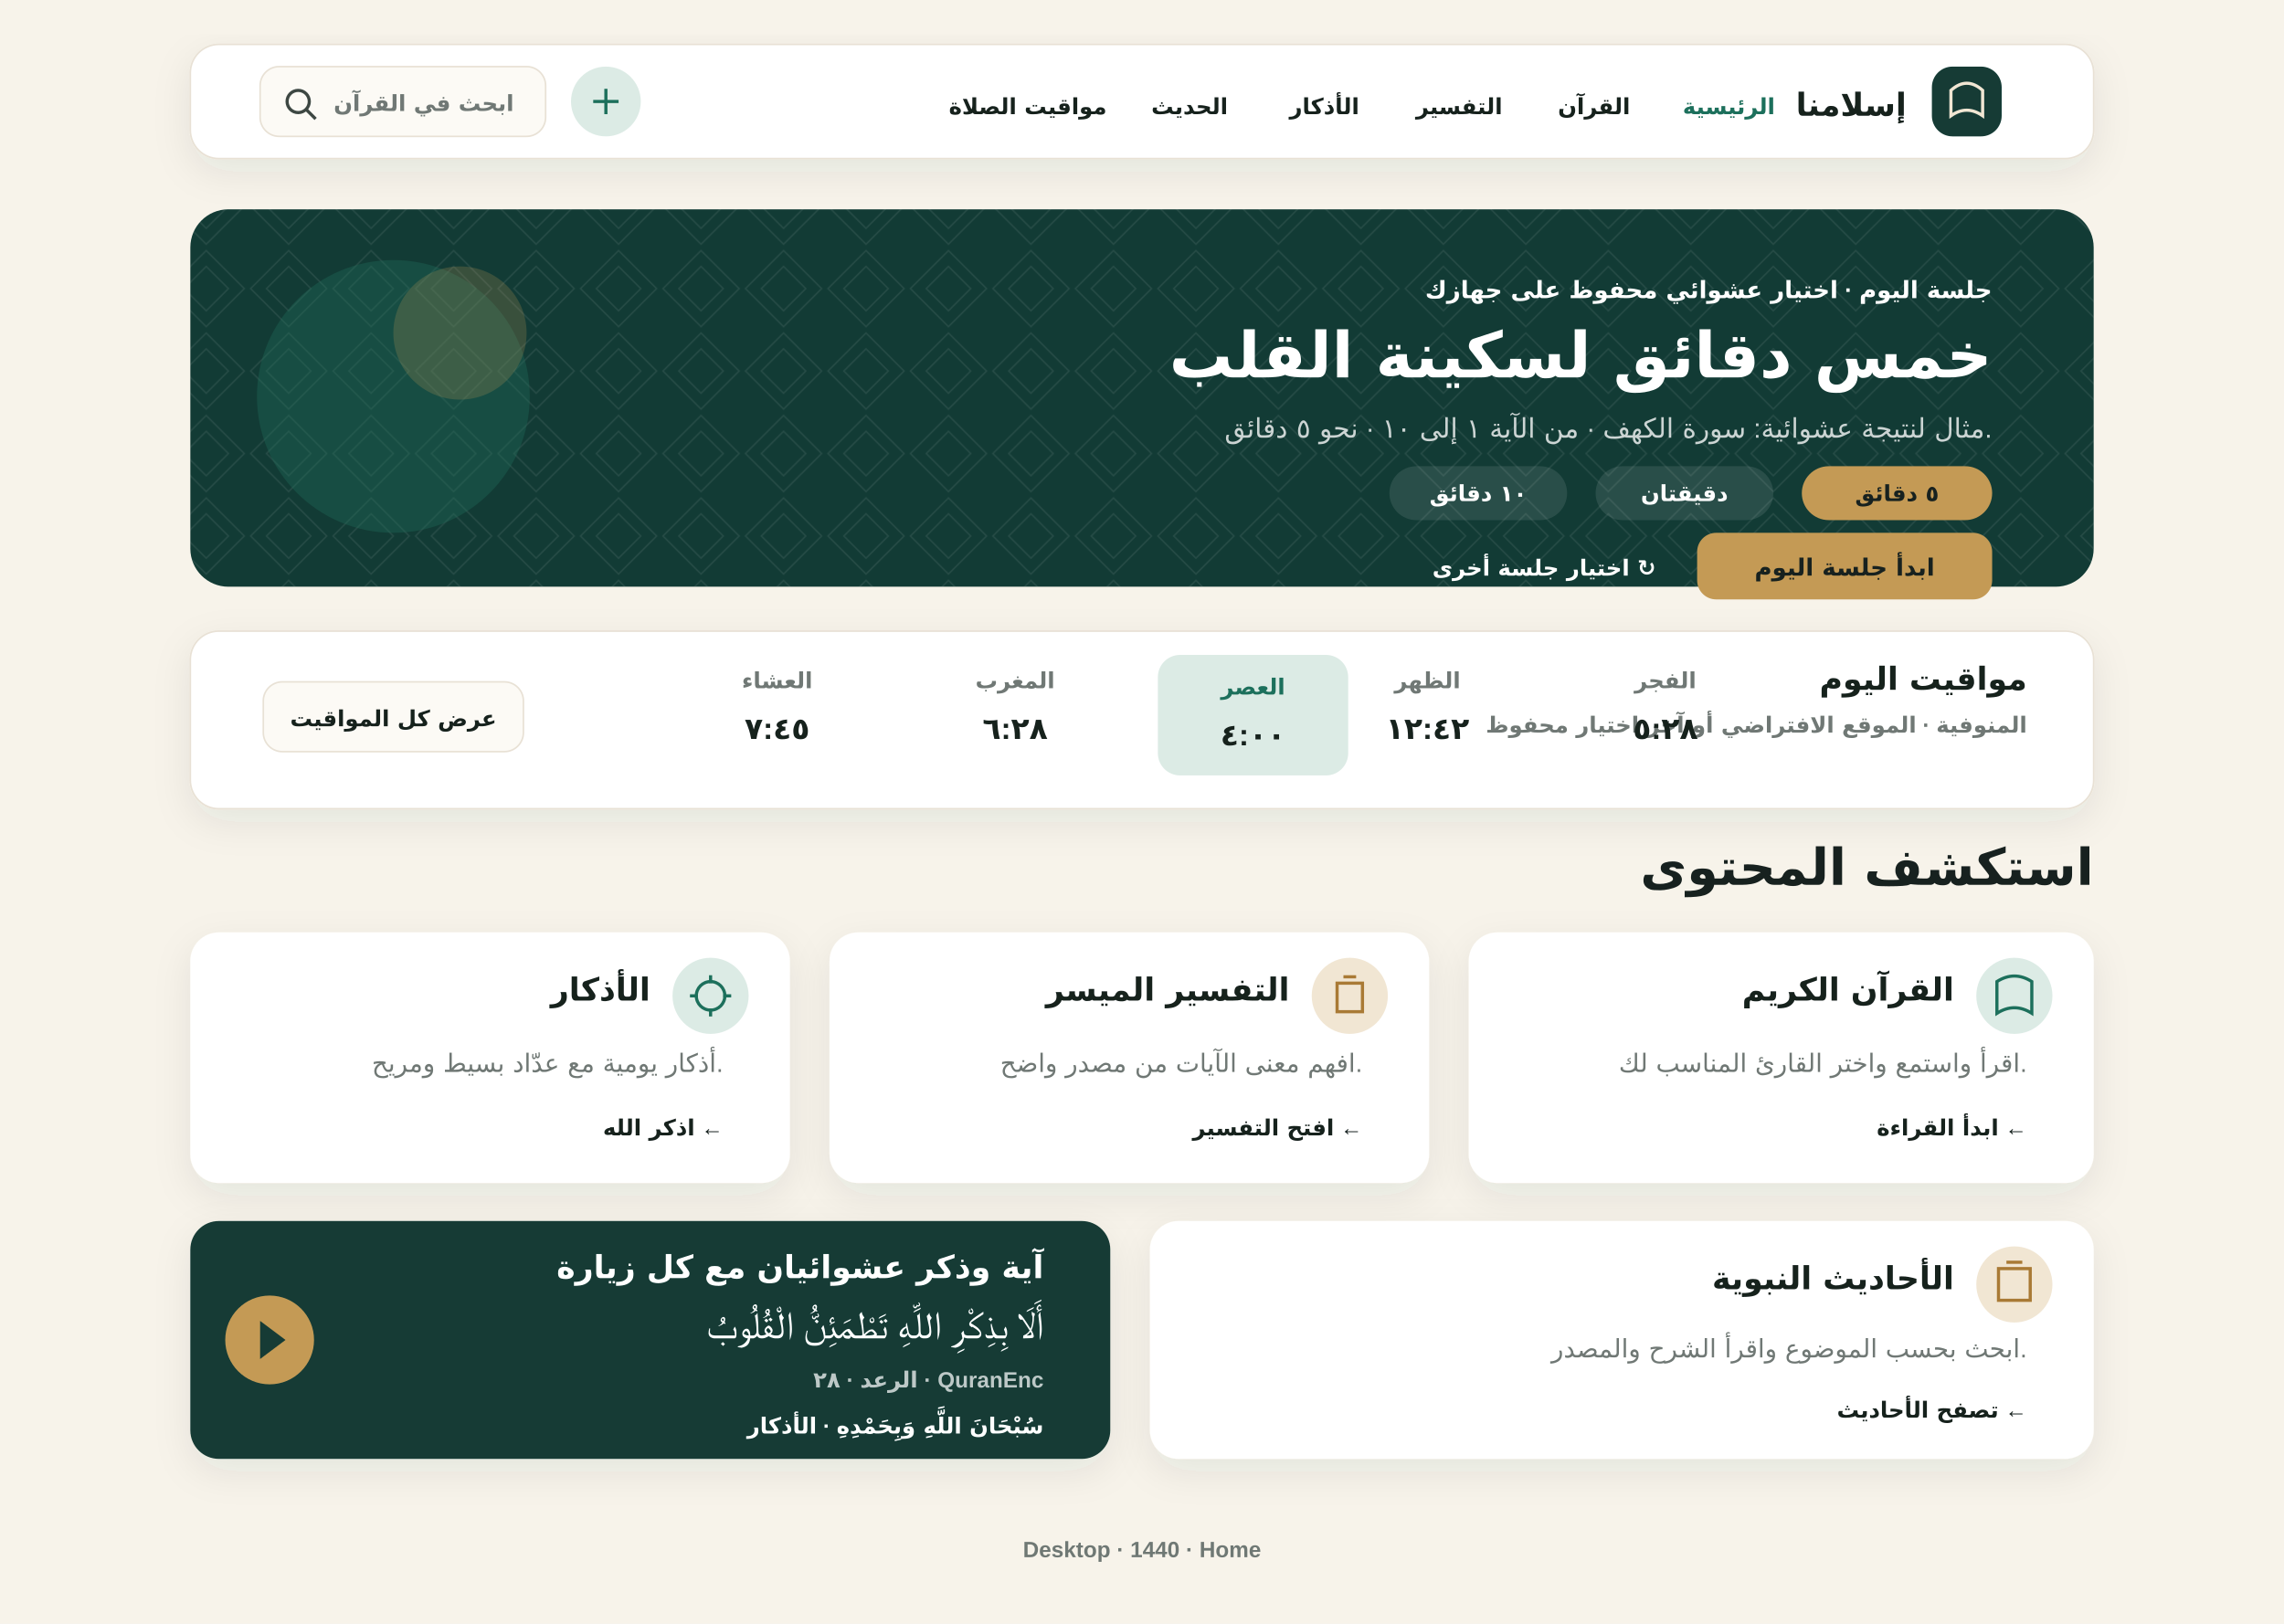
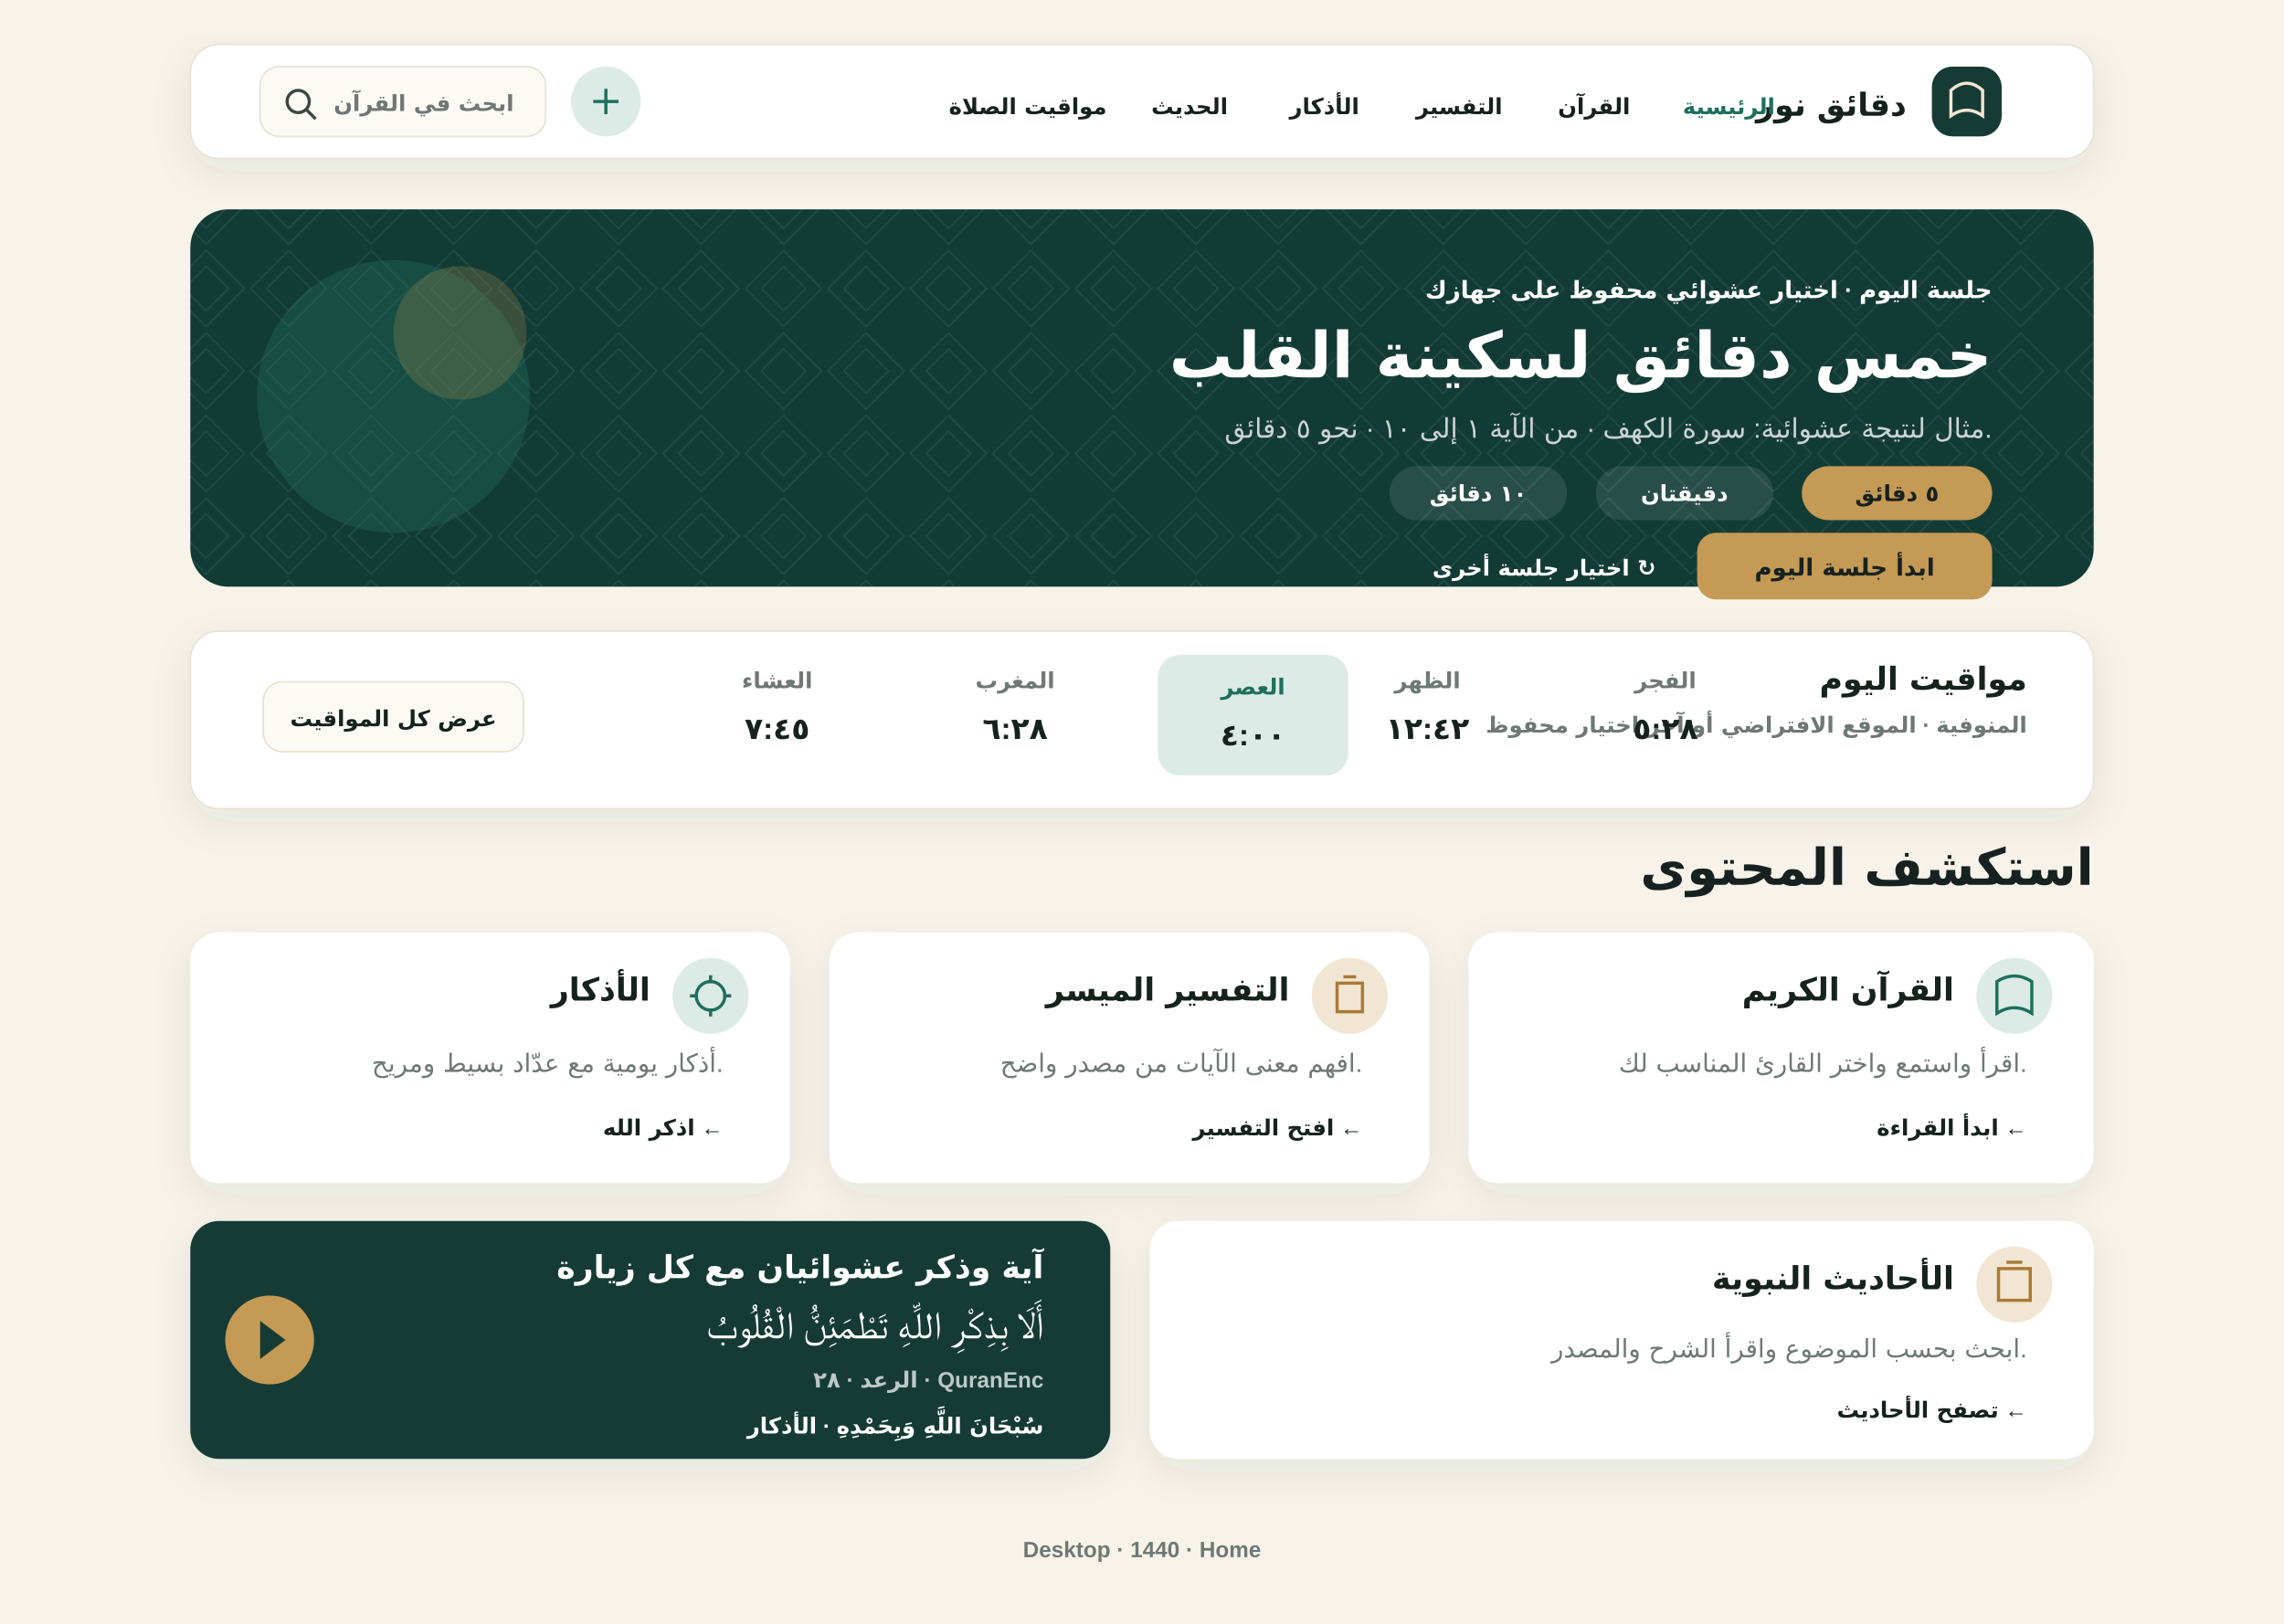
<svg xmlns="http://www.w3.org/2000/svg" width="1440" height="1024" viewBox="0 0 1440 1024">
  <defs>
    <filter id="shadow" x="-20%" y="-20%" width="140%" height="160%">
      <feDropShadow dx="0" dy="8" stdDeviation="12" flood-color="#123B35" flood-opacity=".08" />
    </filter>
    <pattern id="pattern" width="52" height="52" patternUnits="userSpaceOnUse">
      <path d="M26 2 50 26 26 50 2 26Z M26 12 40 26 26 40 12 26Z" fill="none" stroke="#fff" stroke-opacity=".08" />
    </pattern>
    <style>
      .ui{font-family:Cairo,Arial,sans-serif;fill:#17211F}.muted{fill:#6F7874}.white{fill:#fff}.quran{font-family:'Scheherazade New',serif}.label{font-size:14px;font-weight:600}.body{font-size:16px}.title{font-size:32px;font-weight:700}.card-title{font-size:20px;font-weight:700}
    </style>
  </defs>
  <rect width="1440" height="1024" fill="#F7F3EA" />
  <g id="AppHeader" filter="url(#shadow)">
    <rect x="120" y="28" width="1200" height="72" rx="18" fill="#fff" stroke="#E8E1D5" />
    <g id="Brand">
      <rect x="1218" y="42" width="44" height="44" rx="13" fill="#123B35" />
      <path d="M1230 57q10-9 20 0v16q-10-7-20 0Z" fill="none" stroke="#F1E6D3" stroke-width="2" />
-       <text x="1202" y="73" text-anchor="end" class="ui card-title">إسلامنا</text>
+       <text x="1202" y="73" text-anchor="end" class="ui card-title">دقائق نور</text>
    </g>
    <g class="ui label" text-anchor="middle">
      <text x="1090" y="72" fill="#1F6F5B">الرئيسية</text>
      <text x="1005" y="72">القرآن</text>
      <text x="920" y="72">التفسير</text>
      <text x="835" y="72">الأذكار</text>
      <text x="750" y="72">الحديث</text>
      <text x="648" y="72">مواقيت الصلاة</text>
    </g>
    <rect x="164" y="42" width="180" height="44" rx="12" fill="#FCFAF5" stroke="#E8E1D5" />
    <circle cx="188" cy="64" r="7" fill="none" stroke="#3D4743" stroke-width="2" />
    <path d="m193 69 6 6" stroke="#3D4743" stroke-width="2" />
    <text x="324" y="70" text-anchor="end" class="ui label muted">ابحث في القرآن</text>
    <circle cx="382" cy="64" r="22" fill="#DCEBE5" />
    <path d="M374 64h16M382 56v16" stroke="#1F6F5B" stroke-width="2" />
  </g>
  <g id="Hero">
    <rect x="120" y="132" width="1200" height="238" rx="24" fill="#123B35" />
    <rect x="120" y="132" width="1200" height="238" rx="24" fill="url(#pattern)" />
    <circle cx="248" cy="250" r="86" fill="#1F6F5B" opacity=".35" />
    <circle cx="290" cy="210" r="42" fill="#C49A55" opacity=".22" />
    <text x="1256" y="188" text-anchor="end" class="ui white" font-size="15" font-weight="600">جلسة اليوم · اختيار عشوائي محفوظ على جهازك</text>
    <text x="1256" y="238" text-anchor="end" class="ui white" font-size="40" font-weight="700">خمس دقائق لسكينة القلب</text>
    <text x="1256" y="276" text-anchor="end" class="ui white" font-size="17" opacity=".78">مثال لنتيجة عشوائية: سورة الكهف · من الآية ١ إلى ١٠ · نحو ٥ دقائق.</text>
    <g class="ui label" text-anchor="middle">
      <rect x="1136" y="294" width="120" height="34" rx="17" fill="#C49A55" />
      <text x="1196" y="316">٥ دقائق</text>
      <rect x="1006" y="294" width="112" height="34" rx="17" fill="#fff" fill-opacity=".1" />
      <text x="1062" y="316" class="white">دقيقتان</text>
      <rect x="876" y="294" width="112" height="34" rx="17" fill="#fff" fill-opacity=".1" />
      <text x="932" y="316" class="white">١٠ دقائق</text>
    </g>
    <rect x="1070" y="336" width="186" height="42" rx="12" fill="#C49A55" />
    <text x="1163" y="363" text-anchor="middle" class="ui" font-size="15" font-weight="700">ابدأ جلسة اليوم</text>
    <text x="1044" y="363" text-anchor="end" class="ui white label">اختيار جلسة أخرى ↻</text>
  </g>
  <g id="Today" filter="url(#shadow)">
    <rect x="120" y="398" width="1200" height="112" rx="18" fill="#fff" stroke="#E8E1D5" />
    <text x="1278" y="435" text-anchor="end" class="ui card-title">مواقيت اليوم</text>
    <text x="1278" y="462" text-anchor="end" class="ui label muted">المنوفية · الموقع الافتراضي أو آخر اختيار محفوظ</text>
    <g class="ui" text-anchor="middle">
      <g>
        <text x="1050" y="434" class="label muted">الفجر</text>
        <text x="1050" y="466" font-size="19" font-weight="700">٥:٢٨</text>
      </g>
      <g>
        <text x="900" y="434" class="label muted">الظهر</text>
        <text x="900" y="466" font-size="19" font-weight="700">١٢:٤٢</text>
      </g>
      <g>
        <rect x="730" y="413" width="120" height="76" rx="14" fill="#DCEBE5" />
        <text x="790" y="438" class="label" fill="#1F6F5B">العصر</text>
        <text x="790" y="470" font-size="19" font-weight="700">٤:٠٠</text>
      </g>
      <g>
        <text x="640" y="434" class="label muted">المغرب</text>
        <text x="640" y="466" font-size="19" font-weight="700">٦:٢٨</text>
      </g>
      <g>
        <text x="490" y="434" class="label muted">العشاء</text>
        <text x="490" y="466" font-size="19" font-weight="700">٧:٤٥</text>
      </g>
    </g>
    <rect x="166" y="430" width="164" height="44" rx="12" fill="#FCFAF5" stroke="#E8E1D5" />
    <text x="248" y="458" text-anchor="middle" class="ui label">عرض كل المواقيت</text>
  </g>
  <g id="Features">
    <text x="1320" y="558" text-anchor="end" class="ui title">استكشف المحتوى</text>
    <g filter="url(#shadow)">
      <rect x="926" y="588" width="394" height="158" rx="18" fill="#fff" />
      <circle cx="1270" cy="628" r="24" fill="#DCEBE5" />
      <path d="M1259 619q11-7 22 0v20q-11-7-22 0Z" fill="none" stroke="#1F6F5B" stroke-width="2" />
      <text x="1232" y="631" text-anchor="end" class="ui card-title">القرآن الكريم</text>
      <text x="1278" y="676" text-anchor="end" class="ui body muted">اقرأ واستمع واختر القارئ المناسب لك.</text>
      <text x="1278" y="716" text-anchor="end" class="ui label" fill="#1F6F5B">ابدأ القراءة ←</text>
    </g>
    <g filter="url(#shadow)">
      <rect x="523" y="588" width="378" height="158" rx="18" fill="#fff" />
      <circle cx="851" cy="628" r="24" fill="#F1E6D3" />
      <path d="M843 620h16v18h-16zM847 616h8" fill="none" stroke="#A97A35" stroke-width="2" />
      <text x="813" y="631" text-anchor="end" class="ui card-title">التفسير الميسر</text>
      <text x="859" y="676" text-anchor="end" class="ui body muted">افهم معنى الآيات من مصدر واضح.</text>
      <text x="859" y="716" text-anchor="end" class="ui label" fill="#1F6F5B">افتح التفسير ←</text>
    </g>
    <g filter="url(#shadow)">
      <rect x="120" y="588" width="378" height="158" rx="18" fill="#fff" />
      <circle cx="448" cy="628" r="24" fill="#DCEBE5" />
      <circle cx="448" cy="628" r="9" fill="none" stroke="#1F6F5B" stroke-width="2" />
      <path d="M448 615v5M448 636v5M435 628h5M456 628h5" stroke="#1F6F5B" stroke-width="2" />
      <text x="410" y="631" text-anchor="end" class="ui card-title">الأذكار</text>
      <text x="456" y="676" text-anchor="end" class="ui body muted">أذكار يومية مع عدّاد بسيط ومريح.</text>
      <text x="456" y="716" text-anchor="end" class="ui label" fill="#1F6F5B">اذكر الله ←</text>
    </g>
    <g filter="url(#shadow)">
      <rect x="725" y="770" width="595" height="150" rx="18" fill="#fff" />
      <circle cx="1270" cy="810" r="24" fill="#F1E6D3" />
      <path d="M1260 800h20v20h-20zM1265 796h10" fill="none" stroke="#A97A35" stroke-width="2" />
      <text x="1232" y="813" text-anchor="end" class="ui card-title">الأحاديث النبوية</text>
      <text x="1278" y="856" text-anchor="end" class="ui body muted">ابحث بحسب الموضوع واقرأ الشرح والمصدر.</text>
      <text x="1278" y="894" text-anchor="end" class="ui label" fill="#1F6F5B">تصفح الأحاديث ←</text>
    </g>
    <g filter="url(#shadow)">
      <rect x="120" y="770" width="580" height="150" rx="18" fill="#123B35" />
      <text x="658" y="806" text-anchor="end" class="ui white card-title">آية وذكر عشوائيان مع كل زيارة</text>
      <text x="658" y="844" text-anchor="end" class="quran white" font-size="24">أَلَا بِذِكْرِ اللَّهِ تَطْمَئِنُّ الْقُلُوبُ</text>
      <text x="658" y="875" text-anchor="end" class="ui white label" opacity=".72">الرعد · ٢٨ · QuranEnc</text>
      <text x="658" y="904" text-anchor="end" class="ui white label">سُبْحَانَ اللَّهِ وَبِحَمْدِهِ · الأذكار</text>
      <circle cx="170" cy="845" r="28" fill="#C49A55" />
      <path d="m164 833 16 12-16 12z" fill="#123B35" />
    </g>
  </g>
  <text x="720" y="982" text-anchor="middle" class="ui label muted">Desktop · 1440 · Home</text>
</svg>
